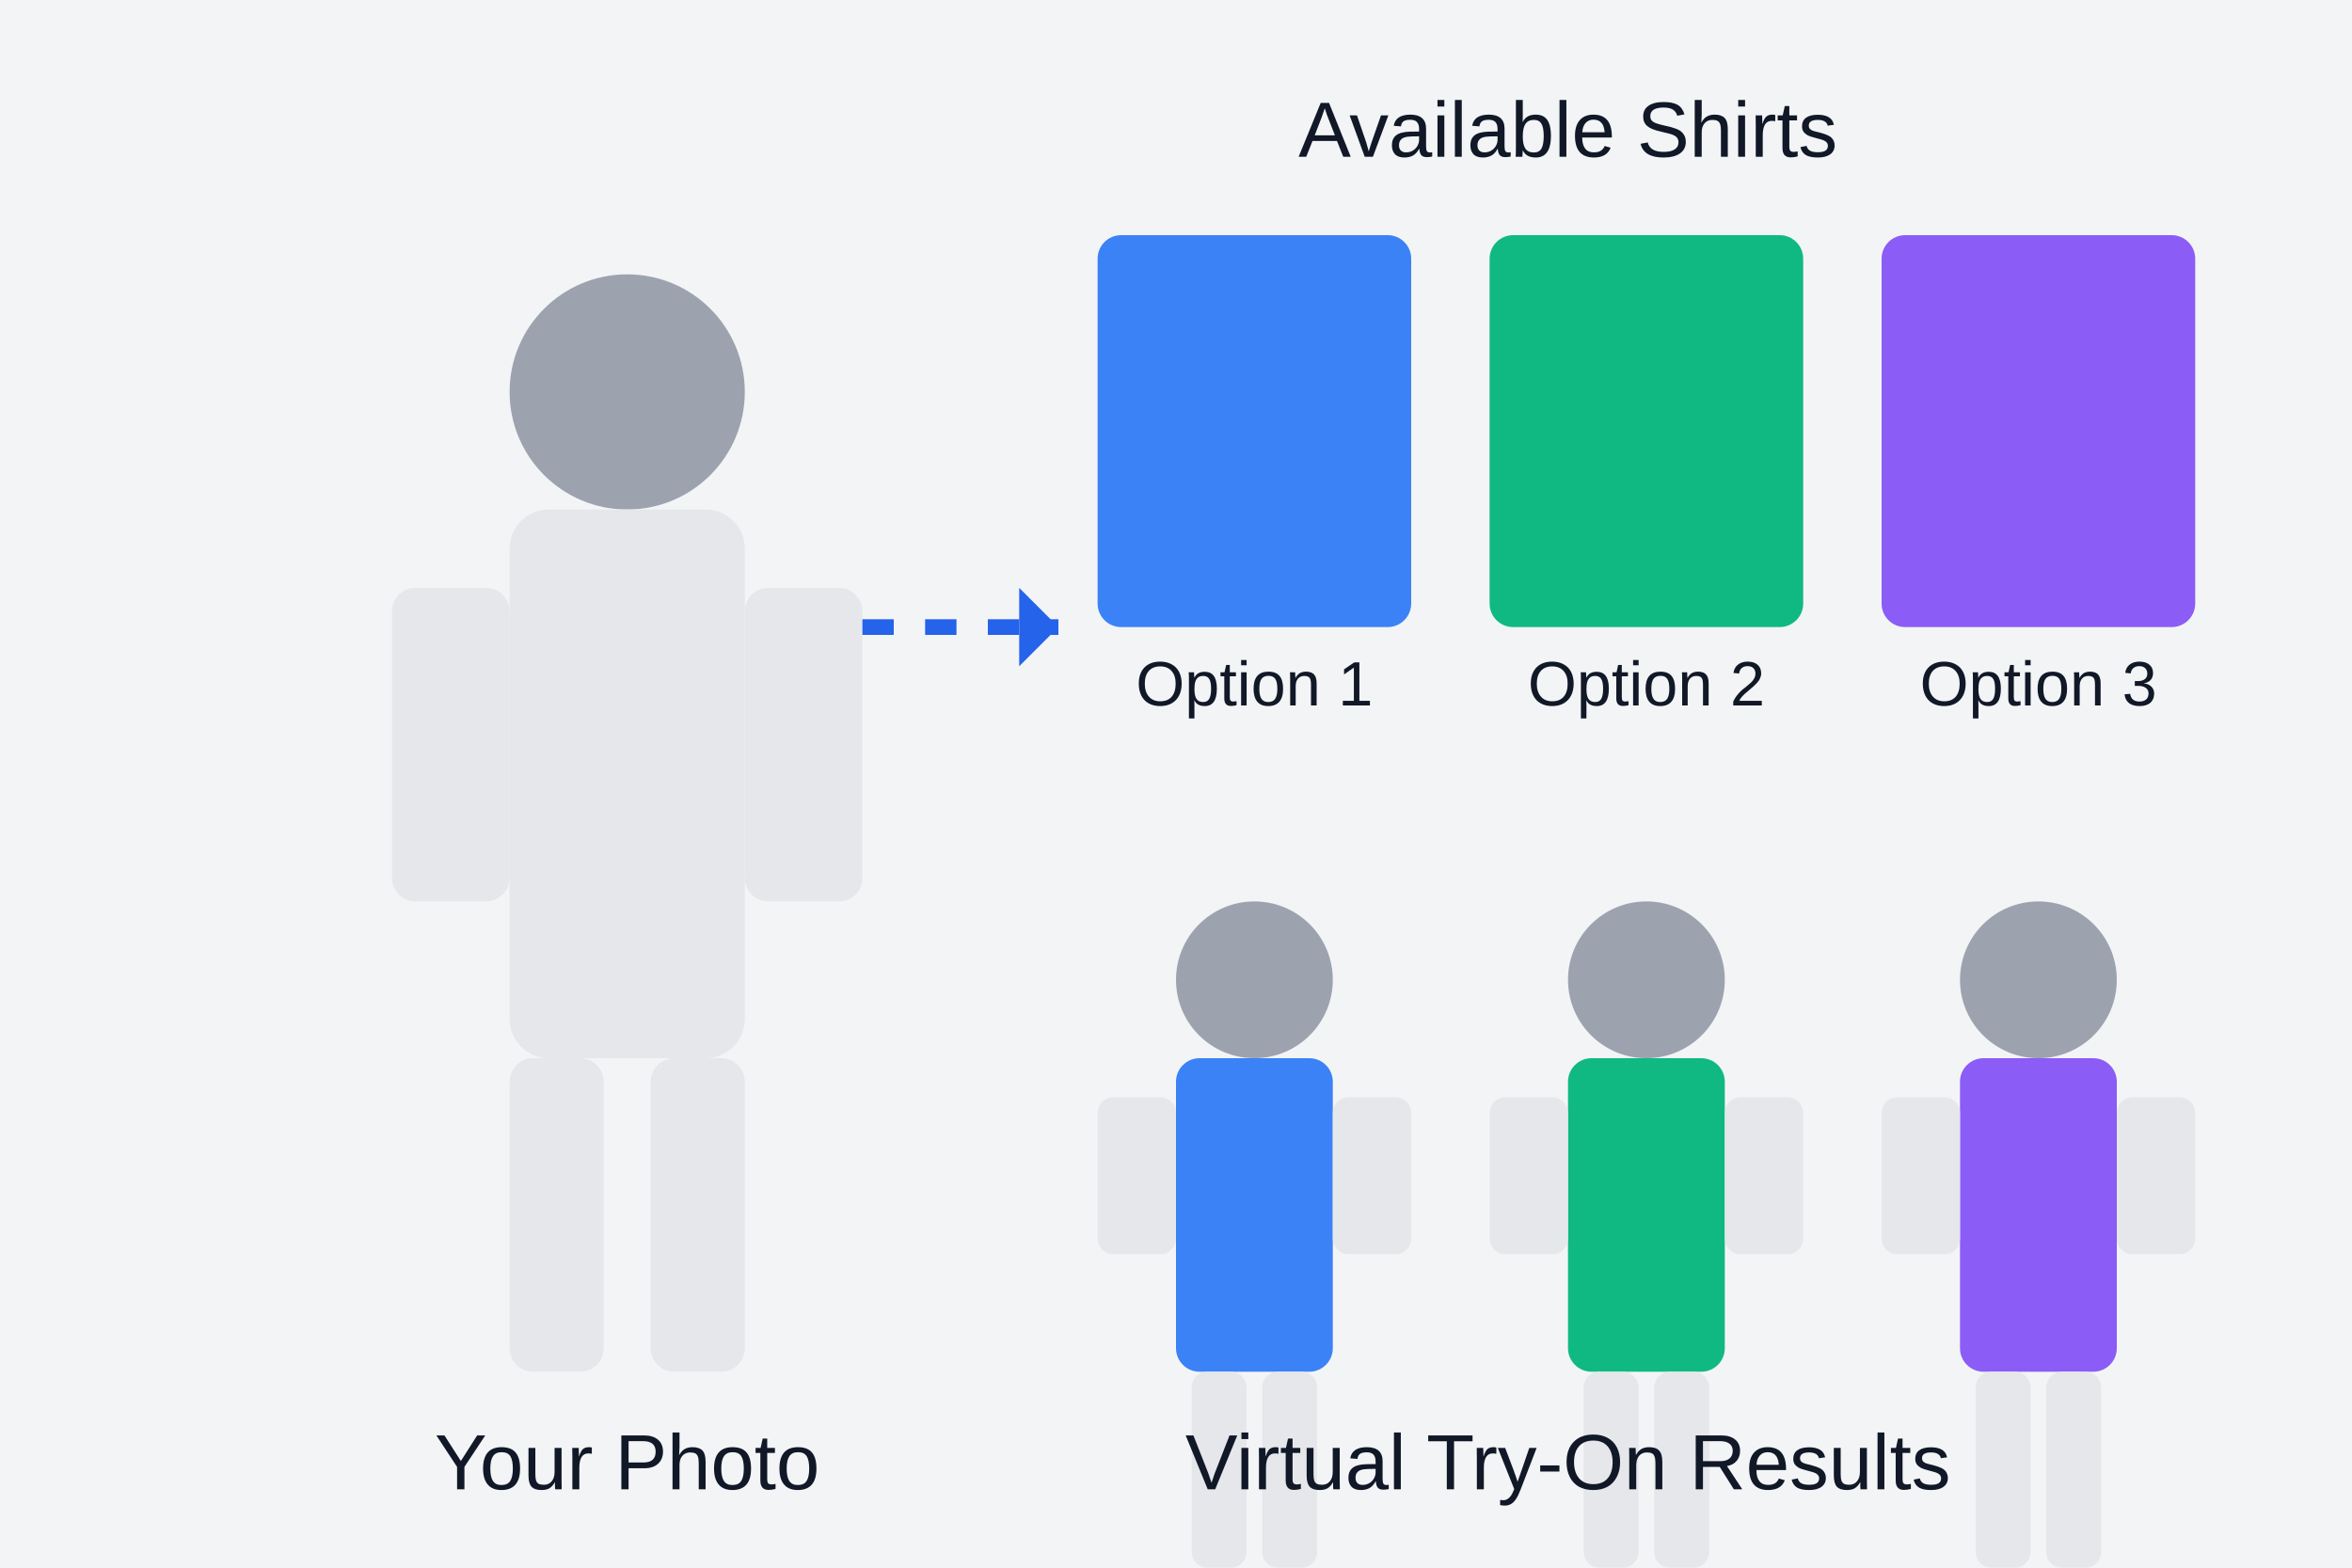
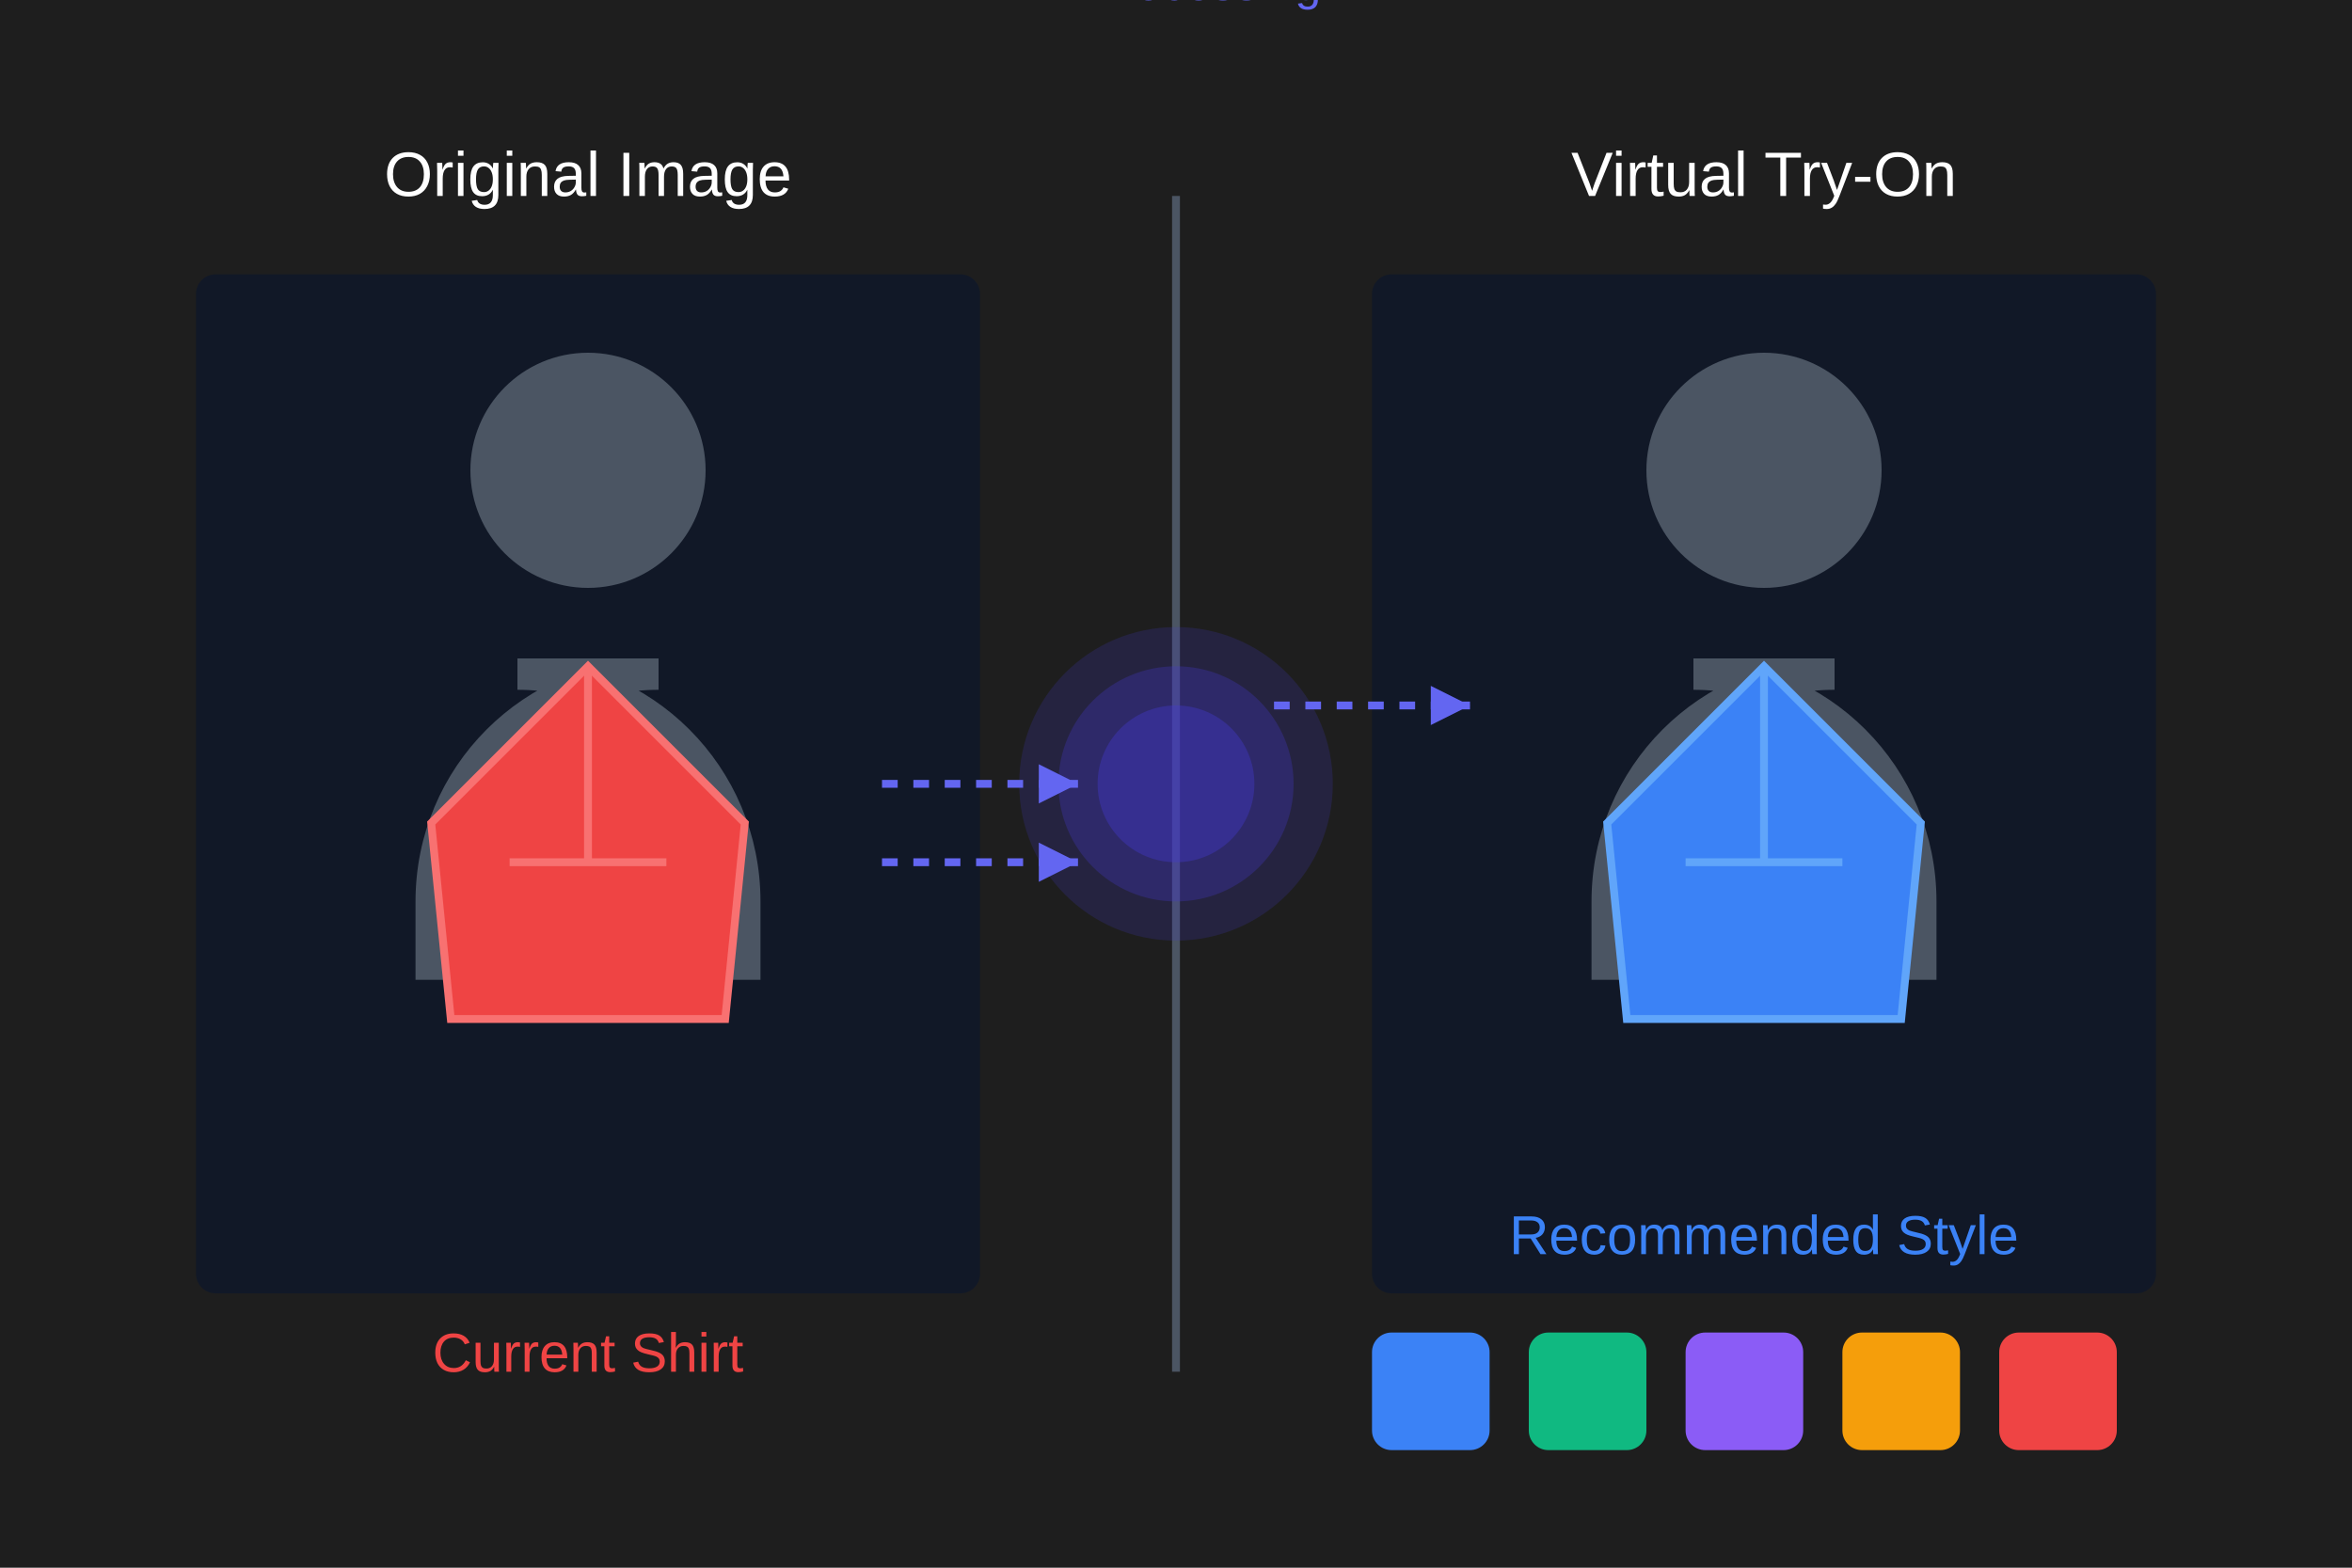
- <svg xmlns="http://www.w3.org/2000/svg" width="300" height="200" viewBox="0 0 300 200">
-   <rect width="100%" height="100%" fill="#f3f4f6" />
-   <circle cx="80" cy="50" r="15" fill="#9ca3af" />
-   <rect x="65" y="65" width="30" height="70" rx="5" fill="#e5e7eb" />
-   <rect x="50" y="75" width="15" height="40" rx="3" fill="#e5e7eb" />
-   <rect x="95" y="75" width="15" height="40" rx="3" fill="#e5e7eb" />
-   <rect x="65" y="135" width="12" height="40" rx="3" fill="#e5e7eb" />
-   <rect x="83" y="135" width="12" height="40" rx="3" fill="#e5e7eb" />
-   <rect x="140" y="30" width="40" height="50" rx="3" fill="#3b82f6" />
-   <text x="160" y="90" font-family="Arial" font-size="8" fill="#111827" text-anchor="middle">Option 1</text>
-   <rect x="190" y="30" width="40" height="50" rx="3" fill="#10b981" />
-   <text x="210" y="90" font-family="Arial" font-size="8" fill="#111827" text-anchor="middle">Option 2</text>
-   <rect x="240" y="30" width="40" height="50" rx="3" fill="#8b5cf6" />
-   <text x="260" y="90" font-family="Arial" font-size="8" fill="#111827" text-anchor="middle">Option 3</text>
-   <g transform="translate(140, 110)">
-     <circle cx="20" cy="15" r="10" fill="#9ca3af" />
-     <rect x="10" y="25" width="20" height="40" rx="3" fill="#3b82f6" />
-     <rect x="0" y="30" width="10" height="20" rx="2" fill="#e5e7eb" />
-     <rect x="30" y="30" width="10" height="20" rx="2" fill="#e5e7eb" />
-     <rect x="12" y="65" width="7" height="25" rx="2" fill="#e5e7eb" />
-     <rect x="21" y="65" width="7" height="25" rx="2" fill="#e5e7eb" />
-   </g>
-   <g transform="translate(190, 110)">
-     <circle cx="20" cy="15" r="10" fill="#9ca3af" />
-     <rect x="10" y="25" width="20" height="40" rx="3" fill="#10b981" />
-     <rect x="0" y="30" width="10" height="20" rx="2" fill="#e5e7eb" />
-     <rect x="30" y="30" width="10" height="20" rx="2" fill="#e5e7eb" />
-     <rect x="12" y="65" width="7" height="25" rx="2" fill="#e5e7eb" />
-     <rect x="21" y="65" width="7" height="25" rx="2" fill="#e5e7eb" />
-   </g>
-   <g transform="translate(240, 110)">
-     <circle cx="20" cy="15" r="10" fill="#9ca3af" />
-     <rect x="10" y="25" width="20" height="40" rx="3" fill="#8b5cf6" />
-     <rect x="0" y="30" width="10" height="20" rx="2" fill="#e5e7eb" />
-     <rect x="30" y="30" width="10" height="20" rx="2" fill="#e5e7eb" />
-     <rect x="12" y="65" width="7" height="25" rx="2" fill="#e5e7eb" />
-     <rect x="21" y="65" width="7" height="25" rx="2" fill="#e5e7eb" />
-   </g>
-   <path d="M110,80 L135,80" stroke="#2563eb" stroke-width="2" stroke-dasharray="4" />
-   <polygon points="135,80 130,75 130,85" fill="#2563eb" />
-   <text x="80" y="190" font-family="Arial" font-size="10" fill="#111827" text-anchor="middle">Your Photo</text>
-   <text x="200" y="20" font-family="Arial" font-size="10" fill="#111827" text-anchor="middle">Available Shirts</text>
-   <text x="200" y="190" font-family="Arial" font-size="10" fill="#111827" text-anchor="middle">Virtual Try-On Results</text>
+ <svg xmlns="http://www.w3.org/2000/svg" width="600" height="400" viewBox="0 0 600 400" fill="none">
+   <rect width="600" height="400" fill="#1E1E1E" />
+   <line x1="300" y1="50" x2="300" y2="350" stroke="#4B5563" stroke-width="2" />
+   <rect x="50" y="70" width="200" height="260" rx="5" fill="#111827" />
+   <rect x="350" y="70" width="200" height="260" rx="5" fill="#111827" />
+   <circle cx="150" cy="120" r="30" fill="#4B5563" />
+   <path d="M110 250V230C110 197.9 135.9 172 168 172H132C164.1 172 190 197.9 190 230V250" stroke="#4B5563" stroke-width="8" />
+   <circle cx="450" cy="120" r="30" fill="#4B5563" />
+   <path d="M410 250V230C410 197.9 435.9 172 468 172H432C464.1 172 490 197.9 490 230V250" stroke="#4B5563" stroke-width="8" />
+   <path d="M110 210L150 170L190 210L185 260H115L110 210Z" fill="#EF4444" stroke="#F87171" stroke-width="2" />
+   <line x1="150" y1="170" x2="150" y2="220" stroke="#F87171" stroke-width="2" />
+   <path d="M130 220H170" stroke="#F87171" stroke-width="2" />
+   <path d="M410 210L450 170L490 210L485 260H415L410 210Z" fill="#3B82F6" stroke="#60A5FA" stroke-width="2" />
+   <line x1="450" y1="170" x2="450" y2="220" stroke="#60A5FA" stroke-width="2" />
+   <path d="M430 220H470" stroke="#60A5FA" stroke-width="2" />
+   <circle cx="300" cy="200" r="40" fill="#4338CA" fill-opacity="0.2" />
+   <circle cx="300" cy="200" r="30" fill="#4338CA" fill-opacity="0.3" />
+   <circle cx="300" cy="200" r="20" fill="#4338CA" fill-opacity="0.4" />
+   <path d="M225 200H275" stroke="#6366F1" stroke-width="2" stroke-dasharray="4 4" />
+   <path d="M275 200L265 195L265 205L275 200Z" fill="#6366F1" />
+   <path d="M325 180H375" stroke="#6366F1" stroke-width="2" stroke-dasharray="4 4" />
+   <path d="M375 180L365 175L365 185L375 180Z" fill="#6366F1" />
+   <path d="M225 220H275" stroke="#6366F1" stroke-width="2" stroke-dasharray="4 4" />
+   <path d="M275 220L265 215L265 225L275 220Z" fill="#6366F1" />
+   <rect x="350" y="340" width="30" height="30" rx="5" fill="#3B82F6" />
+   <rect x="390" y="340" width="30" height="30" rx="5" fill="#10B981" />
+   <rect x="430" y="340" width="30" height="30" rx="5" fill="#8B5CF6" />
+   <rect x="470" y="340" width="30" height="30" rx="5" fill="#F59E0B" />
+   <rect x="510" y="340" width="30" height="30" rx="5" fill="#EF4444" />
+   <text x="150" y="50" font-family="Arial" font-size="16" fill="white" text-anchor="middle">Original Image</text>
+   <text x="450" y="50" font-family="Arial" font-size="16" fill="white" text-anchor="middle">Virtual Try-On</text>
+   <text x="150" y="350" font-family="Arial" font-size="14" fill="#EF4444" text-anchor="middle">Current Shirt</text>
+   <text x="450" y="320" font-family="Arial" font-size="14" fill="#3B82F6" text-anchor="middle">Recommended Style</text>
+   <text x="300" cy="150" font-family="Arial" font-size="12" fill="#6366F1" text-anchor="middle">AI Processing</text>
</svg>
